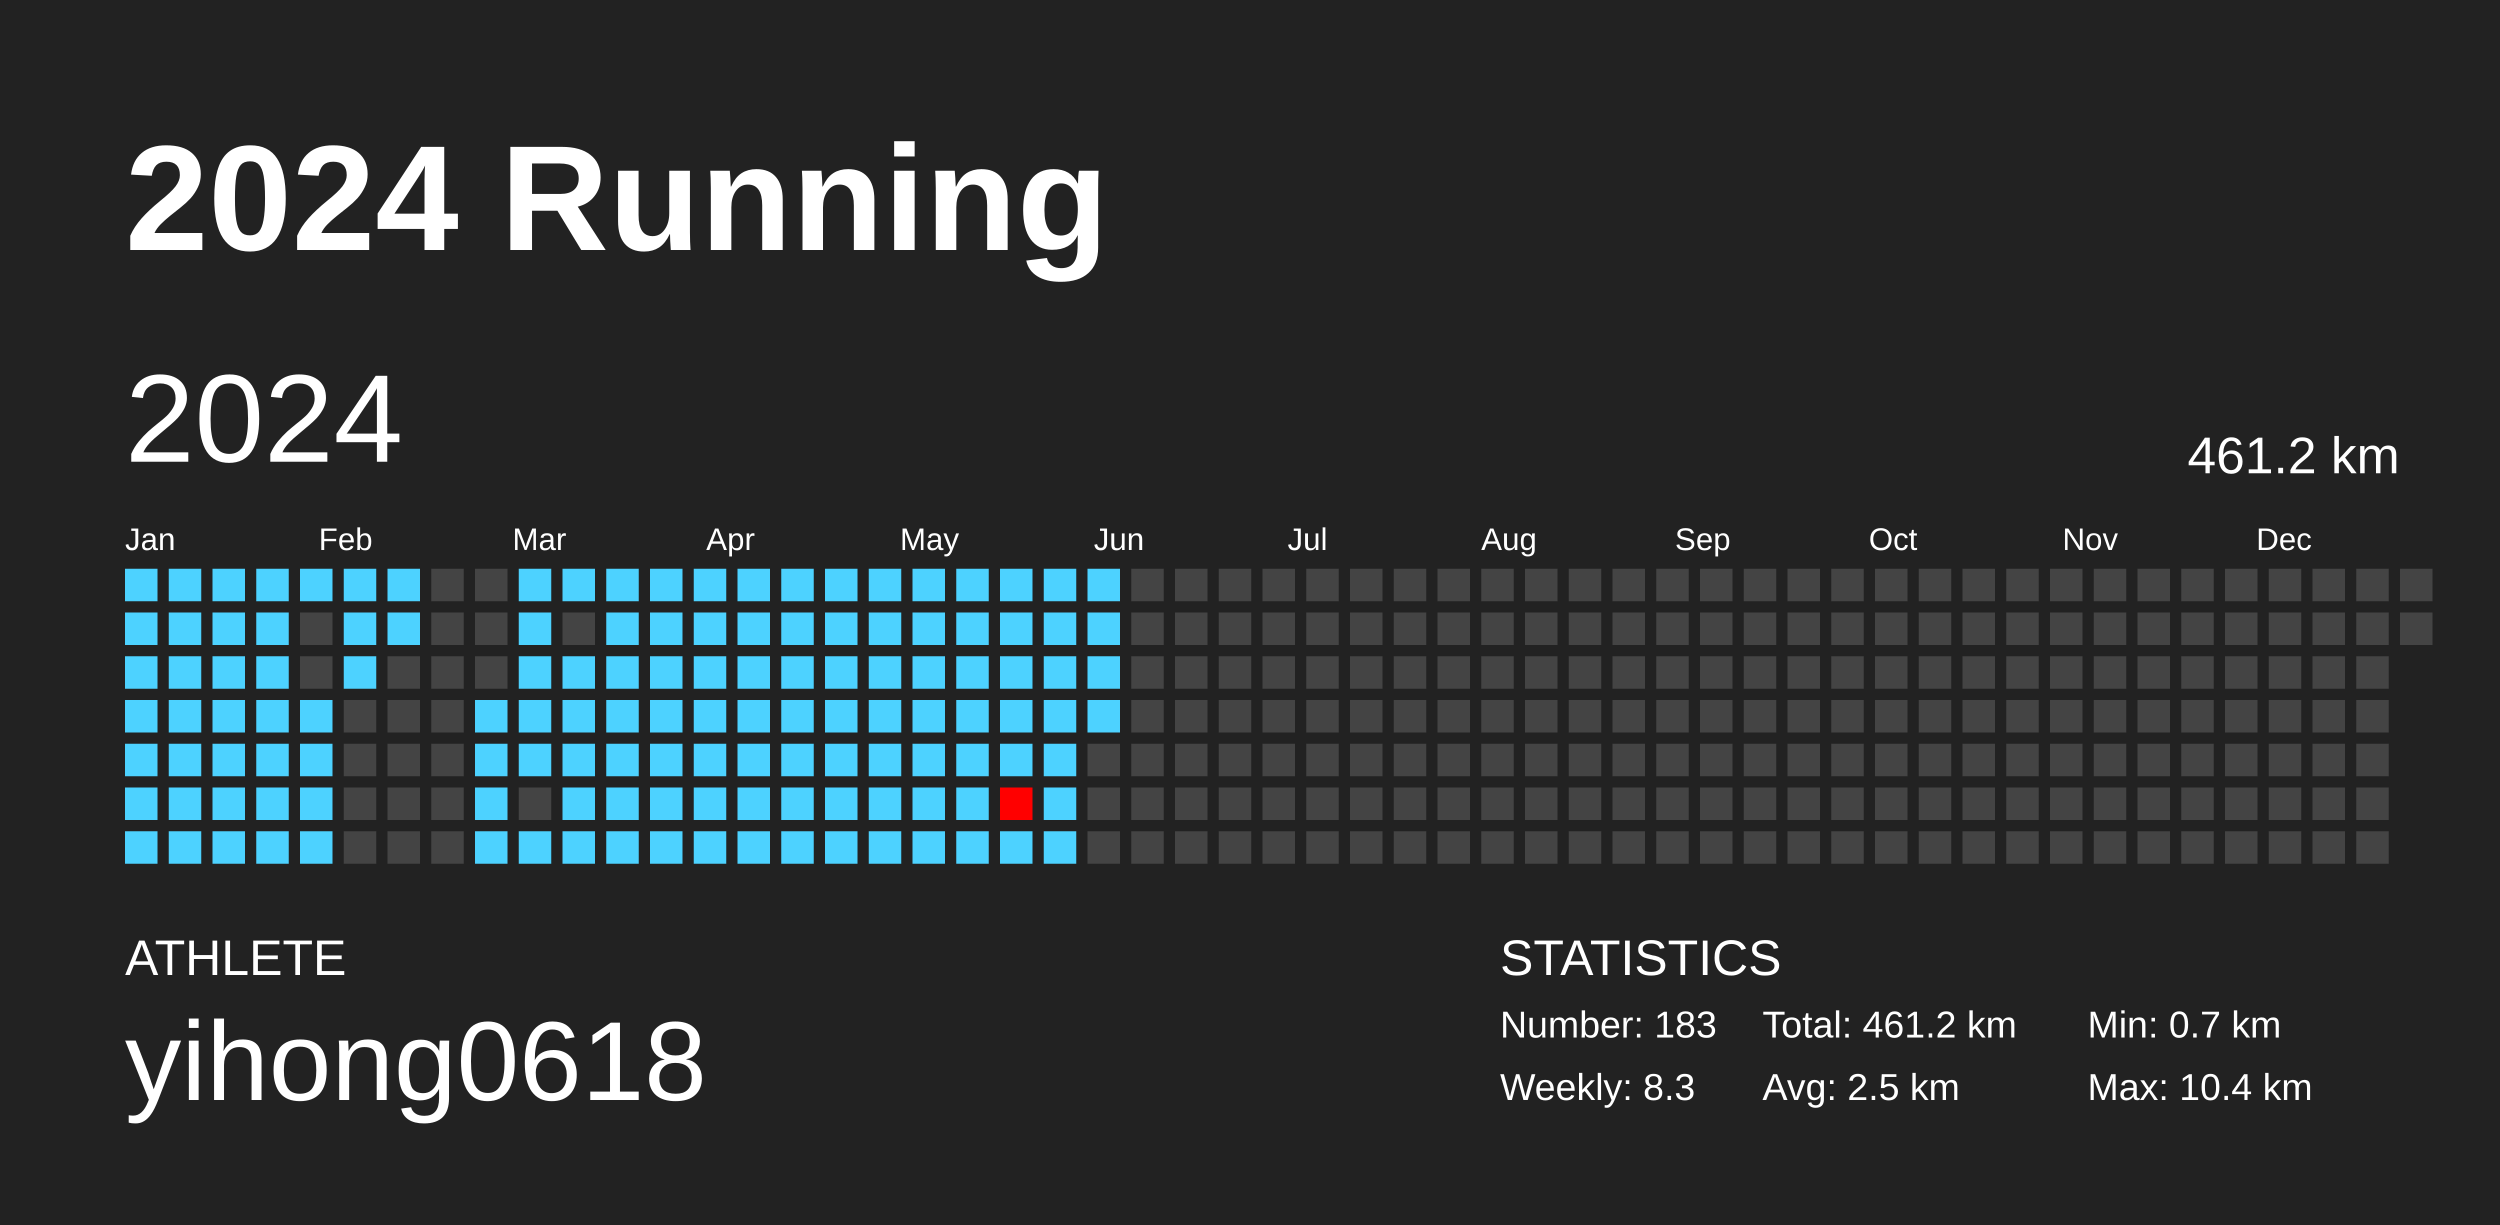
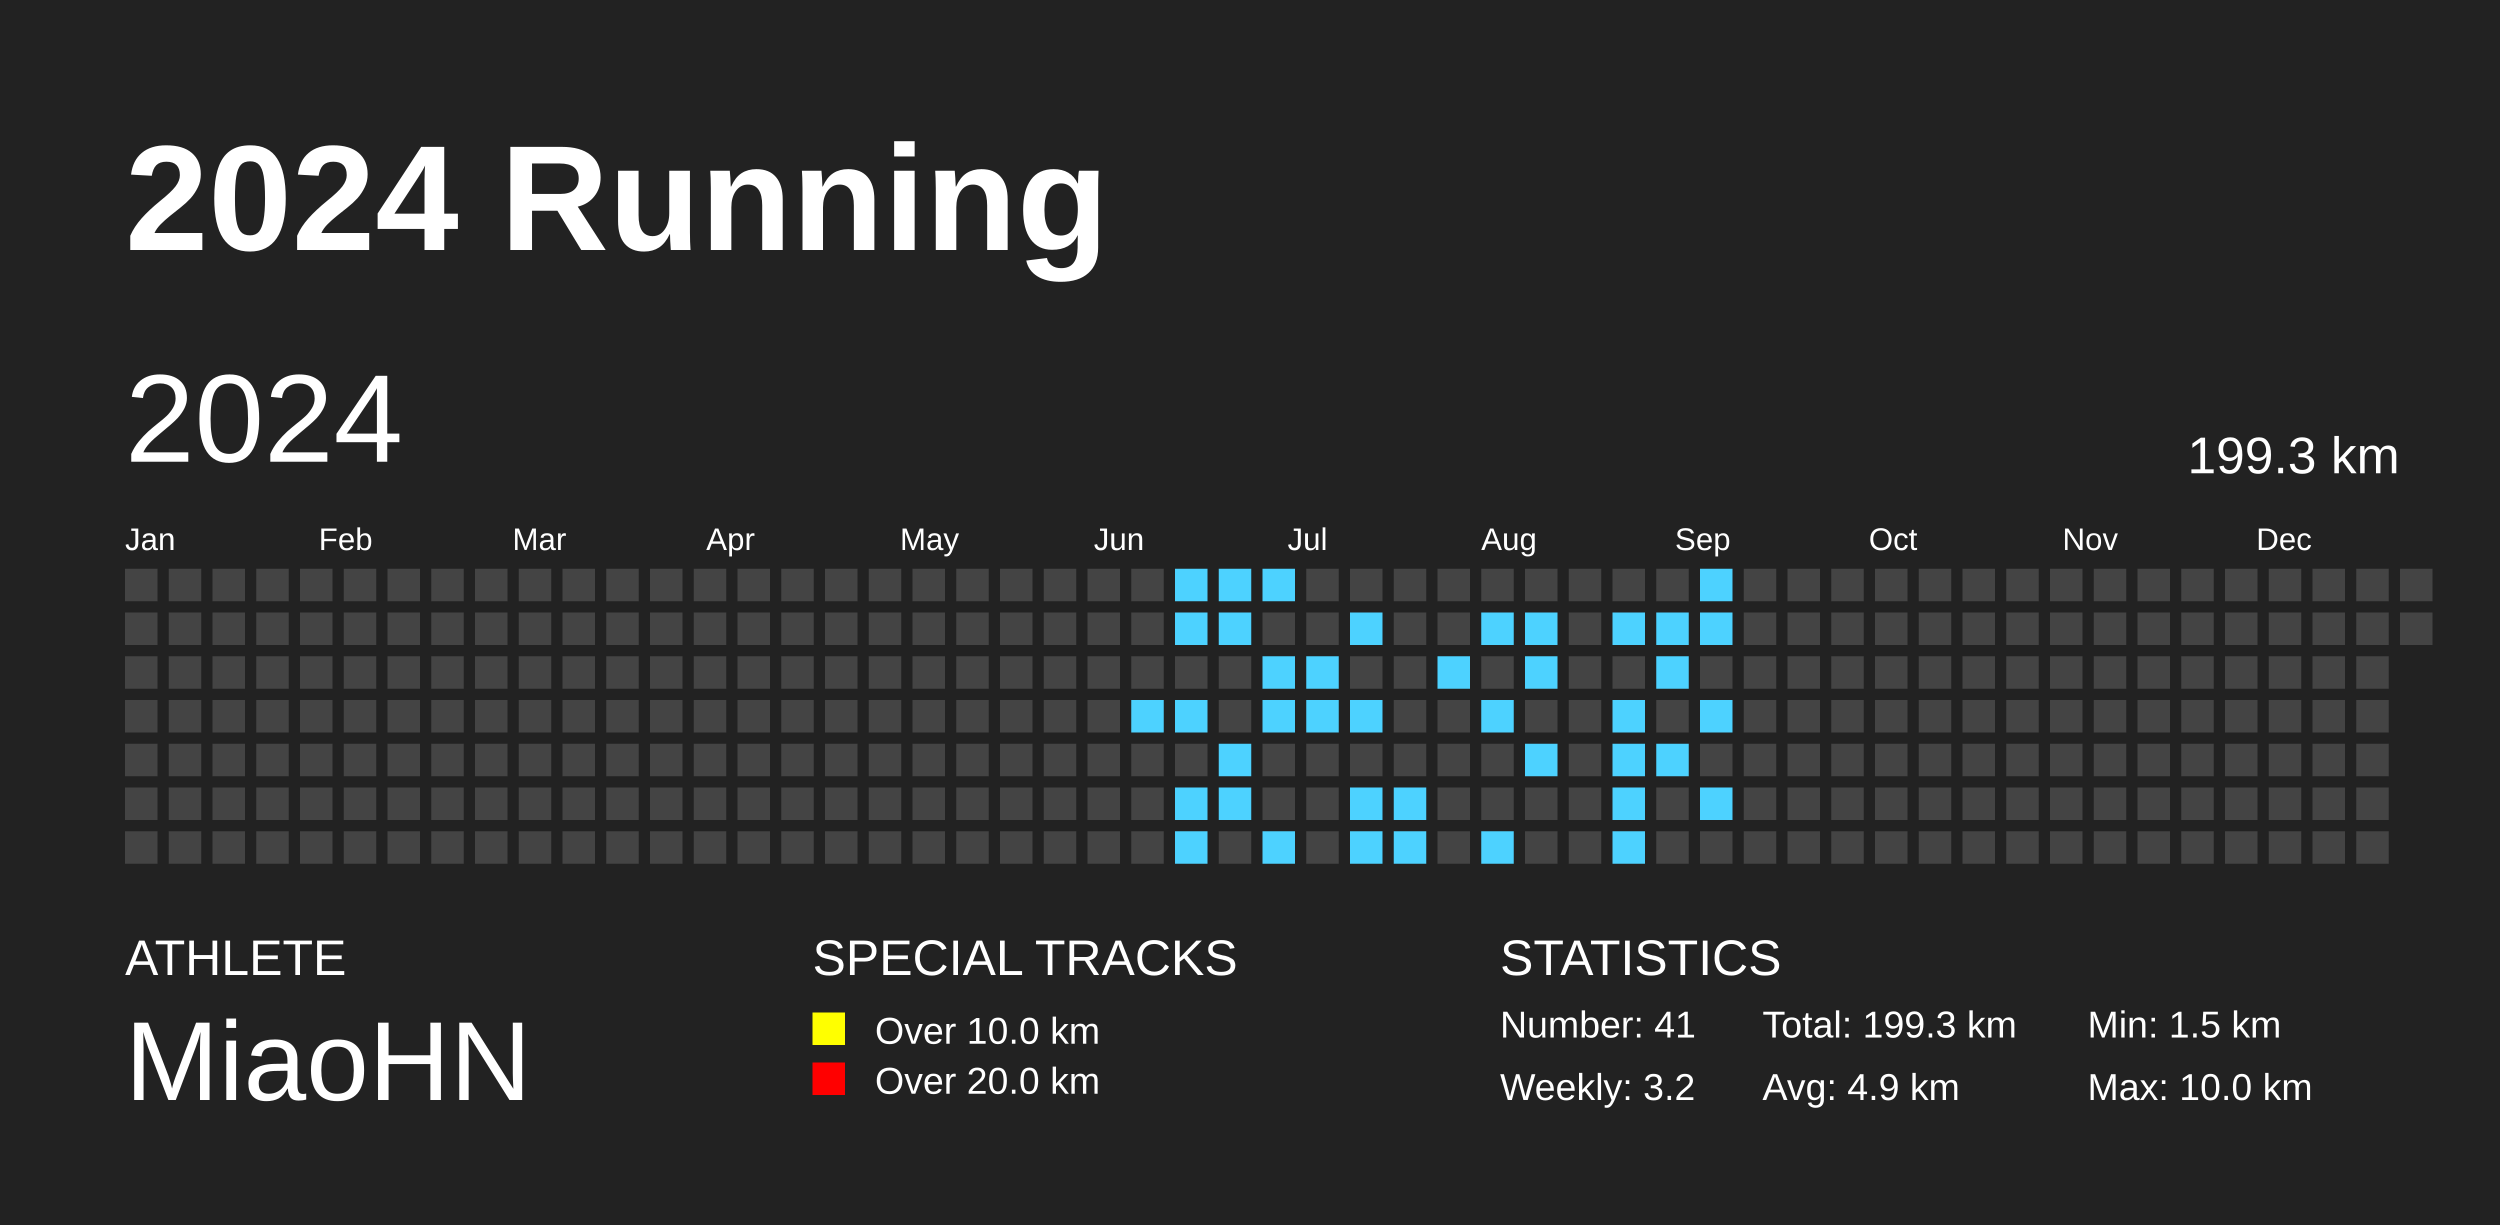
<svg xmlns="http://www.w3.org/2000/svg" baseProfile="full" height="98mm" version="1.1" viewBox="0,0,200,98" width="200mm">
  <defs />
  <rect fill="#222222" height="98" width="200" x="0" y="0" />
  <text fill="#FFFFFF" style="font-size:12px; font-family:Arial; font-weight:bold;" x="10" y="20">2024 Running</text>
  <text fill="#FFFFFF" style="font-size:4px; font-family:Arial" x="10" y="78">ATHLETE</text>
-   <text fill="#FFFFFF" style="font-size:9px; font-family:Arial" x="10" y="88">yihong0618</text>
+   <text fill="#FFFFFF" style="font-size:9px; font-family:Arial" x="10" y="88">MiaoHN</text>
+   <text fill="#FFFFFF" style="font-size:4px; font-family:Arial" x="65" y="78">SPECIAL TRACKS</text>
+   <rect fill="yellow" height="2.6" width="2.6" x="65" y="81" />
+   <text fill="#FFFFFF" style="font-size:3px; font-family:Arial" x="70" y="83.5">Over 10.0 km</text>
+   <rect fill="red" height="2.6" width="2.6" x="65" y="85" />
+   <text fill="#FFFFFF" style="font-size:3px; font-family:Arial" x="70" y="87.5">Over 20.0 km</text>
  <text fill="#FFFFFF" style="font-size:4px; font-family:Arial" x="120" y="78">STATISTICS</text>
-   <text fill="#FFFFFF" style="font-size:3px; font-family:Arial" x="120" y="83">Number: 183</text>
-   <text fill="#FFFFFF" style="font-size:3px; font-family:Arial" x="120" y="88">Weekly: 8.3</text>
-   <text fill="#FFFFFF" style="font-size:3px; font-family:Arial" x="141" y="83">Total: 461.2 km</text>
-   <text fill="#FFFFFF" style="font-size:3px; font-family:Arial" x="141" y="88">Avg: 2.5 km</text>
-   <text fill="#FFFFFF" style="font-size:3px; font-family:Arial" x="167" y="83">Min: 0.7 km</text>
-   <text fill="#FFFFFF" style="font-size:3px; font-family:Arial" x="167" y="88">Max: 10.4 km</text>
+   <text fill="#FFFFFF" style="font-size:3px; font-family:Arial" x="120" y="83">Number: 41</text>
+   <text fill="#FFFFFF" style="font-size:3px; font-family:Arial" x="120" y="88">Weekly: 3.2</text>
+   <text fill="#FFFFFF" style="font-size:3px; font-family:Arial" x="141" y="83">Total: 199.3 km</text>
+   <text fill="#FFFFFF" style="font-size:3px; font-family:Arial" x="141" y="88">Avg: 4.9 km</text>
+   <text fill="#FFFFFF" style="font-size:3px; font-family:Arial" x="167" y="83">Min: 1.5 km</text>
+   <text fill="#FFFFFF" style="font-size:3px; font-family:Arial" x="167" y="88">Max: 10.0 km</text>
  <text dominant-baseline="hanging" fill="#FFFFFF" style="font-size:10.0px; font-family:Arial;" x="10" y="30">2024</text>
-   <text dominant-baseline="hanging" fill="#FFFFFF" style="font-size:4.125px; font-family:Arial;" x="175" y="35">461.2 km</text>
+   <text dominant-baseline="hanging" fill="#FFFFFF" style="font-size:4.125px; font-family:Arial;" x="175" y="35">199.3 km</text>
  <text fill="#FFFFFF" style="font-size:2.5px; font-family:Arial" x="10.0" y="44">Jan</text>
  <text fill="#FFFFFF" style="font-size:2.5px; font-family:Arial" x="25.5" y="44">Feb</text>
  <text fill="#FFFFFF" style="font-size:2.5px; font-family:Arial" x="41.0" y="44">Mar</text>
  <text fill="#FFFFFF" style="font-size:2.5px; font-family:Arial" x="56.5" y="44">Apr</text>
  <text fill="#FFFFFF" style="font-size:2.5px; font-family:Arial" x="72.0" y="44">May</text>
  <text fill="#FFFFFF" style="font-size:2.5px; font-family:Arial" x="87.5" y="44">Jun</text>
  <text fill="#FFFFFF" style="font-size:2.5px; font-family:Arial" x="103.0" y="44">Jul</text>
  <text fill="#FFFFFF" style="font-size:2.5px; font-family:Arial" x="118.5" y="44">Aug</text>
  <text fill="#FFFFFF" style="font-size:2.5px; font-family:Arial" x="134.0" y="44">Sep</text>
  <text fill="#FFFFFF" style="font-size:2.5px; font-family:Arial" x="149.5" y="44">Oct</text>
  <text fill="#FFFFFF" style="font-size:2.5px; font-family:Arial" x="165.0" y="44">Nov</text>
  <text fill="#FFFFFF" style="font-size:2.5px; font-family:Arial" x="180.5" y="44">Dec</text>
-   <rect fill="#4dd2ff" height="2.6" width="2.6" x="10.0" y="45.5" />
-   <rect fill="#4dd2ff" height="2.6" width="2.6" x="10.0" y="49.0" />
-   <rect fill="#4dd2ff" height="2.6" width="2.6" x="10.0" y="52.5" />
-   <rect fill="#4dd2ff" height="2.6" width="2.6" x="10.0" y="56.0" />
-   <rect fill="#4dd2ff" height="2.6" width="2.6" x="10.0" y="59.5" />
-   <rect fill="#4dd2ff" height="2.6" width="2.6" x="10.0" y="63.0" />
-   <rect fill="#4dd2ff" height="2.6" width="2.6" x="10.0" y="66.5" />
-   <rect fill="#4dd2ff" height="2.6" width="2.6" x="13.5" y="45.5" />
-   <rect fill="#4dd2ff" height="2.6" width="2.6" x="13.5" y="49.0" />
-   <rect fill="#4dd2ff" height="2.6" width="2.6" x="13.5" y="52.5" />
-   <rect fill="#4dd2ff" height="2.6" width="2.6" x="13.5" y="56.0" />
-   <rect fill="#4dd2ff" height="2.6" width="2.6" x="13.5" y="59.5" />
-   <rect fill="#4dd2ff" height="2.6" width="2.6" x="13.5" y="63.0" />
-   <rect fill="#4dd2ff" height="2.6" width="2.6" x="13.5" y="66.5" />
-   <rect fill="#4dd2ff" height="2.6" width="2.6" x="17.0" y="45.5" />
-   <rect fill="#4dd2ff" height="2.6" width="2.6" x="17.0" y="49.0" />
-   <rect fill="#4dd2ff" height="2.6" width="2.6" x="17.0" y="52.5" />
-   <rect fill="#4dd2ff" height="2.6" width="2.6" x="17.0" y="56.0" />
-   <rect fill="#4dd2ff" height="2.6" width="2.6" x="17.0" y="59.5" />
-   <rect fill="#4dd2ff" height="2.6" width="2.6" x="17.0" y="63.0" />
-   <rect fill="#4dd2ff" height="2.6" width="2.6" x="17.0" y="66.5" />
-   <rect fill="#4dd2ff" height="2.6" width="2.6" x="20.5" y="45.5" />
-   <rect fill="#4dd2ff" height="2.6" width="2.6" x="20.5" y="49.0" />
-   <rect fill="#4dd2ff" height="2.6" width="2.6" x="20.5" y="52.5" />
-   <rect fill="#4dd2ff" height="2.6" width="2.6" x="20.5" y="56.0" />
-   <rect fill="#4dd2ff" height="2.6" width="2.6" x="20.5" y="59.5" />
-   <rect fill="#4dd2ff" height="2.6" width="2.6" x="20.5" y="63.0" />
-   <rect fill="#4dd2ff" height="2.6" width="2.6" x="20.5" y="66.5" />
-   <rect fill="#4dd2ff" height="2.6" width="2.6" x="24.0" y="45.5" />
+   <rect fill="#444444" height="2.6" width="2.6" x="10.0" y="45.5" />
+   <rect fill="#444444" height="2.6" width="2.6" x="10.0" y="49.0" />
+   <rect fill="#444444" height="2.6" width="2.6" x="10.0" y="52.5" />
+   <rect fill="#444444" height="2.6" width="2.6" x="10.0" y="56.0" />
+   <rect fill="#444444" height="2.6" width="2.6" x="10.0" y="59.5" />
+   <rect fill="#444444" height="2.6" width="2.6" x="10.0" y="63.0" />
+   <rect fill="#444444" height="2.6" width="2.6" x="10.0" y="66.5" />
+   <rect fill="#444444" height="2.6" width="2.6" x="13.5" y="45.5" />
+   <rect fill="#444444" height="2.6" width="2.6" x="13.5" y="49.0" />
+   <rect fill="#444444" height="2.6" width="2.6" x="13.5" y="52.5" />
+   <rect fill="#444444" height="2.6" width="2.6" x="13.5" y="56.0" />
+   <rect fill="#444444" height="2.6" width="2.6" x="13.5" y="59.5" />
+   <rect fill="#444444" height="2.6" width="2.6" x="13.5" y="63.0" />
+   <rect fill="#444444" height="2.6" width="2.6" x="13.5" y="66.5" />
+   <rect fill="#444444" height="2.6" width="2.6" x="17.0" y="45.5" />
+   <rect fill="#444444" height="2.6" width="2.6" x="17.0" y="49.0" />
+   <rect fill="#444444" height="2.6" width="2.6" x="17.0" y="52.5" />
+   <rect fill="#444444" height="2.6" width="2.6" x="17.0" y="56.0" />
+   <rect fill="#444444" height="2.6" width="2.6" x="17.0" y="59.5" />
+   <rect fill="#444444" height="2.6" width="2.6" x="17.0" y="63.0" />
+   <rect fill="#444444" height="2.6" width="2.6" x="17.0" y="66.5" />
+   <rect fill="#444444" height="2.6" width="2.6" x="20.5" y="45.5" />
+   <rect fill="#444444" height="2.6" width="2.6" x="20.5" y="49.0" />
+   <rect fill="#444444" height="2.6" width="2.6" x="20.5" y="52.5" />
+   <rect fill="#444444" height="2.6" width="2.6" x="20.5" y="56.0" />
+   <rect fill="#444444" height="2.6" width="2.6" x="20.5" y="59.5" />
+   <rect fill="#444444" height="2.6" width="2.6" x="20.5" y="63.0" />
+   <rect fill="#444444" height="2.6" width="2.6" x="20.5" y="66.5" />
+   <rect fill="#444444" height="2.6" width="2.6" x="24.0" y="45.5" />
  <rect fill="#444444" height="2.6" width="2.6" x="24.0" y="49.0" />
  <rect fill="#444444" height="2.6" width="2.6" x="24.0" y="52.5" />
-   <rect fill="#4dd2ff" height="2.6" width="2.6" x="24.0" y="56.0" />
-   <rect fill="#4dd2ff" height="2.6" width="2.6" x="24.0" y="59.5" />
-   <rect fill="#4dd2ff" height="2.6" width="2.6" x="24.0" y="63.0" />
-   <rect fill="#4dd2ff" height="2.6" width="2.6" x="24.0" y="66.5" />
-   <rect fill="#4dd2ff" height="2.6" width="2.6" x="27.5" y="45.5" />
-   <rect fill="#4dd2ff" height="2.6" width="2.6" x="27.5" y="49.0" />
-   <rect fill="#4dd2ff" height="2.6" width="2.6" x="27.5" y="52.5" />
+   <rect fill="#444444" height="2.6" width="2.6" x="24.0" y="56.0" />
+   <rect fill="#444444" height="2.6" width="2.6" x="24.0" y="59.5" />
+   <rect fill="#444444" height="2.6" width="2.6" x="24.0" y="63.0" />
+   <rect fill="#444444" height="2.6" width="2.6" x="24.0" y="66.5" />
+   <rect fill="#444444" height="2.6" width="2.6" x="27.5" y="45.5" />
+   <rect fill="#444444" height="2.6" width="2.6" x="27.5" y="49.0" />
+   <rect fill="#444444" height="2.6" width="2.6" x="27.5" y="52.5" />
  <rect fill="#444444" height="2.6" width="2.6" x="27.5" y="56.0" />
  <rect fill="#444444" height="2.6" width="2.6" x="27.5" y="59.5" />
  <rect fill="#444444" height="2.6" width="2.6" x="27.5" y="63.0" />
  <rect fill="#444444" height="2.6" width="2.6" x="27.5" y="66.5" />
-   <rect fill="#4dd2ff" height="2.6" width="2.6" x="31.0" y="45.5" />
-   <rect fill="#4dd2ff" height="2.6" width="2.6" x="31.0" y="49.0" />
+   <rect fill="#444444" height="2.6" width="2.6" x="31.0" y="45.5" />
+   <rect fill="#444444" height="2.6" width="2.6" x="31.0" y="49.0" />
  <rect fill="#444444" height="2.6" width="2.6" x="31.0" y="52.5" />
  <rect fill="#444444" height="2.6" width="2.6" x="31.0" y="56.0" />
  <rect fill="#444444" height="2.6" width="2.6" x="31.0" y="59.5" />
  <rect fill="#444444" height="2.6" width="2.6" x="31.0" y="63.0" />
  <rect fill="#444444" height="2.6" width="2.6" x="31.0" y="66.5" />
  <rect fill="#444444" height="2.6" width="2.6" x="34.5" y="45.5" />
  <rect fill="#444444" height="2.6" width="2.6" x="34.5" y="49.0" />
  <rect fill="#444444" height="2.6" width="2.6" x="34.5" y="52.5" />
  <rect fill="#444444" height="2.6" width="2.6" x="34.5" y="56.0" />
  <rect fill="#444444" height="2.6" width="2.6" x="34.5" y="59.5" />
  <rect fill="#444444" height="2.6" width="2.6" x="34.5" y="63.0" />
  <rect fill="#444444" height="2.6" width="2.6" x="34.5" y="66.5" />
  <rect fill="#444444" height="2.6" width="2.6" x="38.0" y="45.5" />
  <rect fill="#444444" height="2.6" width="2.6" x="38.0" y="49.0" />
  <rect fill="#444444" height="2.6" width="2.6" x="38.0" y="52.5" />
-   <rect fill="#4dd2ff" height="2.6" width="2.6" x="38.0" y="56.0" />
-   <rect fill="#4dd2ff" height="2.6" width="2.6" x="38.0" y="59.5" />
-   <rect fill="#4dd2ff" height="2.6" width="2.6" x="38.0" y="63.0" />
-   <rect fill="#4dd2ff" height="2.6" width="2.6" x="38.0" y="66.5" />
-   <rect fill="#4dd2ff" height="2.6" width="2.6" x="41.5" y="45.5" />
-   <rect fill="#4dd2ff" height="2.6" width="2.6" x="41.5" y="49.0" />
-   <rect fill="#4dd2ff" height="2.6" width="2.6" x="41.5" y="52.5" />
-   <rect fill="#4dd2ff" height="2.6" width="2.6" x="41.5" y="56.0" />
-   <rect fill="#4dd2ff" height="2.6" width="2.6" x="41.5" y="59.5" />
+   <rect fill="#444444" height="2.6" width="2.6" x="38.0" y="56.0" />
+   <rect fill="#444444" height="2.6" width="2.6" x="38.0" y="59.5" />
+   <rect fill="#444444" height="2.6" width="2.6" x="38.0" y="63.0" />
+   <rect fill="#444444" height="2.6" width="2.6" x="38.0" y="66.5" />
+   <rect fill="#444444" height="2.6" width="2.6" x="41.5" y="45.5" />
+   <rect fill="#444444" height="2.6" width="2.6" x="41.5" y="49.0" />
+   <rect fill="#444444" height="2.6" width="2.6" x="41.5" y="52.5" />
+   <rect fill="#444444" height="2.6" width="2.6" x="41.5" y="56.0" />
+   <rect fill="#444444" height="2.6" width="2.6" x="41.5" y="59.5" />
  <rect fill="#444444" height="2.6" width="2.6" x="41.5" y="63.0" />
-   <rect fill="#4dd2ff" height="2.6" width="2.6" x="41.5" y="66.5" />
-   <rect fill="#4dd2ff" height="2.6" width="2.6" x="45.0" y="45.5" />
+   <rect fill="#444444" height="2.6" width="2.6" x="41.5" y="66.5" />
+   <rect fill="#444444" height="2.6" width="2.6" x="45.0" y="45.5" />
  <rect fill="#444444" height="2.6" width="2.6" x="45.0" y="49.0" />
-   <rect fill="#4dd2ff" height="2.6" width="2.6" x="45.0" y="52.5" />
-   <rect fill="#4dd2ff" height="2.6" width="2.6" x="45.0" y="56.0" />
-   <rect fill="#4dd2ff" height="2.6" width="2.6" x="45.0" y="59.5" />
-   <rect fill="#4dd2ff" height="2.6" width="2.6" x="45.0" y="63.0" />
-   <rect fill="#4dd2ff" height="2.6" width="2.6" x="45.0" y="66.5" />
-   <rect fill="#4dd2ff" height="2.6" width="2.6" x="48.5" y="45.5" />
-   <rect fill="#4dd2ff" height="2.6" width="2.6" x="48.5" y="49.0" />
-   <rect fill="#4dd2ff" height="2.6" width="2.6" x="48.5" y="52.5" />
-   <rect fill="#4dd2ff" height="2.6" width="2.6" x="48.5" y="56.0" />
-   <rect fill="#4dd2ff" height="2.6" width="2.6" x="48.5" y="59.5" />
-   <rect fill="#4dd2ff" height="2.6" width="2.6" x="48.5" y="63.0" />
-   <rect fill="#4dd2ff" height="2.6" width="2.6" x="48.5" y="66.5" />
-   <rect fill="#4dd2ff" height="2.6" width="2.6" x="52.0" y="45.5" />
-   <rect fill="#4dd2ff" height="2.6" width="2.6" x="52.0" y="49.0" />
-   <rect fill="#4dd2ff" height="2.6" width="2.6" x="52.0" y="52.5" />
-   <rect fill="#4dd2ff" height="2.6" width="2.6" x="52.0" y="56.0" />
-   <rect fill="#4dd2ff" height="2.6" width="2.6" x="52.0" y="59.5" />
-   <rect fill="#4dd2ff" height="2.6" width="2.6" x="52.0" y="63.0" />
-   <rect fill="#4dd2ff" height="2.6" width="2.6" x="52.0" y="66.5" />
-   <rect fill="#4dd2ff" height="2.6" width="2.6" x="55.5" y="45.5" />
-   <rect fill="#4dd2ff" height="2.6" width="2.6" x="55.5" y="49.0" />
-   <rect fill="#4dd2ff" height="2.6" width="2.6" x="55.5" y="52.5" />
-   <rect fill="#4dd2ff" height="2.6" width="2.6" x="55.5" y="56.0" />
-   <rect fill="#4dd2ff" height="2.6" width="2.6" x="55.5" y="59.5" />
-   <rect fill="#4dd2ff" height="2.6" width="2.6" x="55.5" y="63.0" />
-   <rect fill="#4dd2ff" height="2.6" width="2.6" x="55.5" y="66.5" />
-   <rect fill="#4dd2ff" height="2.6" width="2.6" x="59.0" y="45.5" />
-   <rect fill="#4dd2ff" height="2.6" width="2.6" x="59.0" y="49.0" />
-   <rect fill="#4dd2ff" height="2.6" width="2.6" x="59.0" y="52.5" />
-   <rect fill="#4dd2ff" height="2.6" width="2.6" x="59.0" y="56.0" />
-   <rect fill="#4dd2ff" height="2.6" width="2.6" x="59.0" y="59.5" />
-   <rect fill="#4dd2ff" height="2.6" width="2.6" x="59.0" y="63.0" />
-   <rect fill="#4dd2ff" height="2.6" width="2.6" x="59.0" y="66.5" />
-   <rect fill="#4dd2ff" height="2.6" width="2.6" x="62.5" y="45.5" />
-   <rect fill="#4dd2ff" height="2.6" width="2.6" x="62.5" y="49.0" />
-   <rect fill="#4dd2ff" height="2.6" width="2.6" x="62.5" y="52.5" />
-   <rect fill="#4dd2ff" height="2.6" width="2.6" x="62.5" y="56.0" />
-   <rect fill="#4dd2ff" height="2.6" width="2.6" x="62.5" y="59.5" />
-   <rect fill="#4dd2ff" height="2.6" width="2.6" x="62.5" y="63.0" />
-   <rect fill="#4dd2ff" height="2.6" width="2.6" x="62.5" y="66.5" />
-   <rect fill="#4dd2ff" height="2.6" width="2.6" x="66.0" y="45.5" />
-   <rect fill="#4dd2ff" height="2.6" width="2.6" x="66.0" y="49.0" />
-   <rect fill="#4dd2ff" height="2.6" width="2.6" x="66.0" y="52.5" />
-   <rect fill="#4dd2ff" height="2.6" width="2.6" x="66.0" y="56.0" />
-   <rect fill="#4dd2ff" height="2.6" width="2.6" x="66.0" y="59.5" />
-   <rect fill="#4dd2ff" height="2.6" width="2.6" x="66.0" y="63.0" />
-   <rect fill="#4dd2ff" height="2.6" width="2.6" x="66.0" y="66.5" />
-   <rect fill="#4dd2ff" height="2.6" width="2.6" x="69.5" y="45.5" />
-   <rect fill="#4dd2ff" height="2.6" width="2.6" x="69.5" y="49.0" />
-   <rect fill="#4dd2ff" height="2.6" width="2.6" x="69.5" y="52.5" />
-   <rect fill="#4dd2ff" height="2.6" width="2.6" x="69.5" y="56.0" />
-   <rect fill="#4dd2ff" height="2.6" width="2.6" x="69.5" y="59.5" />
-   <rect fill="#4dd2ff" height="2.6" width="2.6" x="69.5" y="63.0" />
-   <rect fill="#4dd2ff" height="2.6" width="2.6" x="69.5" y="66.5" />
-   <rect fill="#4dd2ff" height="2.6" width="2.6" x="73.0" y="45.5" />
-   <rect fill="#4dd2ff" height="2.6" width="2.6" x="73.0" y="49.0" />
-   <rect fill="#4dd2ff" height="2.6" width="2.6" x="73.0" y="52.5" />
-   <rect fill="#4dd2ff" height="2.6" width="2.6" x="73.0" y="56.0" />
-   <rect fill="#4dd2ff" height="2.6" width="2.6" x="73.0" y="59.5" />
-   <rect fill="#4dd2ff" height="2.6" width="2.6" x="73.0" y="63.0" />
-   <rect fill="#4dd2ff" height="2.6" width="2.6" x="73.0" y="66.5" />
-   <rect fill="#4dd2ff" height="2.6" width="2.6" x="76.5" y="45.5" />
-   <rect fill="#4dd2ff" height="2.6" width="2.6" x="76.5" y="49.0" />
-   <rect fill="#4dd2ff" height="2.6" width="2.6" x="76.5" y="52.5" />
-   <rect fill="#4dd2ff" height="2.6" width="2.6" x="76.5" y="56.0" />
-   <rect fill="#4dd2ff" height="2.6" width="2.6" x="76.5" y="59.5" />
-   <rect fill="#4dd2ff" height="2.6" width="2.6" x="76.5" y="63.0" />
-   <rect fill="#4dd2ff" height="2.6" width="2.6" x="76.5" y="66.5" />
-   <rect fill="#4dd2ff" height="2.6" width="2.6" x="80.0" y="45.5" />
-   <rect fill="#4dd2ff" height="2.6" width="2.6" x="80.0" y="49.0" />
-   <rect fill="#4dd2ff" height="2.6" width="2.6" x="80.0" y="52.5" />
-   <rect fill="#4dd2ff" height="2.6" width="2.6" x="80.0" y="56.0" />
-   <rect fill="#4dd2ff" height="2.6" width="2.6" x="80.0" y="59.5" />
-   <rect fill="#ff0000" height="2.6" width="2.6" x="80.0" y="63.0" />
-   <rect fill="#4dd2ff" height="2.6" width="2.6" x="80.0" y="66.5" />
-   <rect fill="#4dd2ff" height="2.6" width="2.6" x="83.5" y="45.5" />
-   <rect fill="#4dd2ff" height="2.6" width="2.6" x="83.5" y="49.0" />
-   <rect fill="#4dd2ff" height="2.6" width="2.6" x="83.5" y="52.5" />
-   <rect fill="#4dd2ff" height="2.6" width="2.6" x="83.5" y="56.0" />
-   <rect fill="#4dd2ff" height="2.6" width="2.6" x="83.5" y="59.5" />
-   <rect fill="#4dd2ff" height="2.6" width="2.6" x="83.5" y="63.0" />
-   <rect fill="#4dd2ff" height="2.6" width="2.6" x="83.5" y="66.5" />
-   <rect fill="#4dd2ff" height="2.6" width="2.6" x="87.0" y="45.5" />
-   <rect fill="#4dd2ff" height="2.6" width="2.6" x="87.0" y="49.0" />
-   <rect fill="#4dd2ff" height="2.6" width="2.6" x="87.0" y="52.5" />
-   <rect fill="#4dd2ff" height="2.6" width="2.6" x="87.0" y="56.0" />
+   <rect fill="#444444" height="2.6" width="2.6" x="45.0" y="52.5" />
+   <rect fill="#444444" height="2.6" width="2.6" x="45.0" y="56.0" />
+   <rect fill="#444444" height="2.6" width="2.6" x="45.0" y="59.5" />
+   <rect fill="#444444" height="2.6" width="2.6" x="45.0" y="63.0" />
+   <rect fill="#444444" height="2.6" width="2.6" x="45.0" y="66.5" />
+   <rect fill="#444444" height="2.6" width="2.6" x="48.5" y="45.5" />
+   <rect fill="#444444" height="2.6" width="2.6" x="48.5" y="49.0" />
+   <rect fill="#444444" height="2.6" width="2.6" x="48.5" y="52.5" />
+   <rect fill="#444444" height="2.6" width="2.6" x="48.5" y="56.0" />
+   <rect fill="#444444" height="2.6" width="2.6" x="48.5" y="59.5" />
+   <rect fill="#444444" height="2.6" width="2.6" x="48.5" y="63.0" />
+   <rect fill="#444444" height="2.6" width="2.6" x="48.5" y="66.5" />
+   <rect fill="#444444" height="2.6" width="2.6" x="52.0" y="45.5" />
+   <rect fill="#444444" height="2.6" width="2.6" x="52.0" y="49.0" />
+   <rect fill="#444444" height="2.6" width="2.6" x="52.0" y="52.5" />
+   <rect fill="#444444" height="2.6" width="2.6" x="52.0" y="56.0" />
+   <rect fill="#444444" height="2.6" width="2.6" x="52.0" y="59.5" />
+   <rect fill="#444444" height="2.6" width="2.6" x="52.0" y="63.0" />
+   <rect fill="#444444" height="2.6" width="2.6" x="52.0" y="66.5" />
+   <rect fill="#444444" height="2.6" width="2.6" x="55.5" y="45.5" />
+   <rect fill="#444444" height="2.6" width="2.6" x="55.5" y="49.0" />
+   <rect fill="#444444" height="2.6" width="2.6" x="55.5" y="52.5" />
+   <rect fill="#444444" height="2.6" width="2.6" x="55.5" y="56.0" />
+   <rect fill="#444444" height="2.6" width="2.6" x="55.5" y="59.5" />
+   <rect fill="#444444" height="2.6" width="2.6" x="55.5" y="63.0" />
+   <rect fill="#444444" height="2.6" width="2.6" x="55.5" y="66.5" />
+   <rect fill="#444444" height="2.6" width="2.6" x="59.0" y="45.5" />
+   <rect fill="#444444" height="2.6" width="2.6" x="59.0" y="49.0" />
+   <rect fill="#444444" height="2.6" width="2.6" x="59.0" y="52.5" />
+   <rect fill="#444444" height="2.6" width="2.6" x="59.0" y="56.0" />
+   <rect fill="#444444" height="2.6" width="2.6" x="59.0" y="59.5" />
+   <rect fill="#444444" height="2.6" width="2.6" x="59.0" y="63.0" />
+   <rect fill="#444444" height="2.6" width="2.6" x="59.0" y="66.5" />
+   <rect fill="#444444" height="2.6" width="2.6" x="62.5" y="45.5" />
+   <rect fill="#444444" height="2.6" width="2.6" x="62.5" y="49.0" />
+   <rect fill="#444444" height="2.6" width="2.6" x="62.5" y="52.5" />
+   <rect fill="#444444" height="2.6" width="2.6" x="62.5" y="56.0" />
+   <rect fill="#444444" height="2.6" width="2.6" x="62.5" y="59.5" />
+   <rect fill="#444444" height="2.6" width="2.6" x="62.5" y="63.0" />
+   <rect fill="#444444" height="2.6" width="2.6" x="62.5" y="66.5" />
+   <rect fill="#444444" height="2.6" width="2.6" x="66.0" y="45.5" />
+   <rect fill="#444444" height="2.6" width="2.6" x="66.0" y="49.0" />
+   <rect fill="#444444" height="2.6" width="2.6" x="66.0" y="52.5" />
+   <rect fill="#444444" height="2.6" width="2.6" x="66.0" y="56.0" />
+   <rect fill="#444444" height="2.6" width="2.6" x="66.0" y="59.5" />
+   <rect fill="#444444" height="2.6" width="2.6" x="66.0" y="63.0" />
+   <rect fill="#444444" height="2.6" width="2.6" x="66.0" y="66.5" />
+   <rect fill="#444444" height="2.6" width="2.6" x="69.5" y="45.5" />
+   <rect fill="#444444" height="2.6" width="2.6" x="69.5" y="49.0" />
+   <rect fill="#444444" height="2.6" width="2.6" x="69.5" y="52.5" />
+   <rect fill="#444444" height="2.6" width="2.6" x="69.5" y="56.0" />
+   <rect fill="#444444" height="2.6" width="2.6" x="69.5" y="59.5" />
+   <rect fill="#444444" height="2.6" width="2.6" x="69.5" y="63.0" />
+   <rect fill="#444444" height="2.6" width="2.6" x="69.5" y="66.5" />
+   <rect fill="#444444" height="2.6" width="2.6" x="73.0" y="45.5" />
+   <rect fill="#444444" height="2.6" width="2.6" x="73.0" y="49.0" />
+   <rect fill="#444444" height="2.6" width="2.6" x="73.0" y="52.5" />
+   <rect fill="#444444" height="2.6" width="2.6" x="73.0" y="56.0" />
+   <rect fill="#444444" height="2.6" width="2.6" x="73.0" y="59.5" />
+   <rect fill="#444444" height="2.6" width="2.6" x="73.0" y="63.0" />
+   <rect fill="#444444" height="2.6" width="2.6" x="73.0" y="66.5" />
+   <rect fill="#444444" height="2.6" width="2.6" x="76.5" y="45.5" />
+   <rect fill="#444444" height="2.6" width="2.6" x="76.5" y="49.0" />
+   <rect fill="#444444" height="2.6" width="2.6" x="76.5" y="52.5" />
+   <rect fill="#444444" height="2.6" width="2.6" x="76.5" y="56.0" />
+   <rect fill="#444444" height="2.6" width="2.6" x="76.5" y="59.5" />
+   <rect fill="#444444" height="2.6" width="2.6" x="76.5" y="63.0" />
+   <rect fill="#444444" height="2.6" width="2.6" x="76.5" y="66.5" />
+   <rect fill="#444444" height="2.6" width="2.6" x="80.0" y="45.5" />
+   <rect fill="#444444" height="2.6" width="2.6" x="80.0" y="49.0" />
+   <rect fill="#444444" height="2.6" width="2.6" x="80.0" y="52.5" />
+   <rect fill="#444444" height="2.6" width="2.6" x="80.0" y="56.0" />
+   <rect fill="#444444" height="2.6" width="2.6" x="80.0" y="59.5" />
+   <rect fill="#444444" height="2.6" width="2.6" x="80.0" y="63.0" />
+   <rect fill="#444444" height="2.6" width="2.6" x="80.0" y="66.5" />
+   <rect fill="#444444" height="2.6" width="2.6" x="83.5" y="45.5" />
+   <rect fill="#444444" height="2.6" width="2.6" x="83.5" y="49.0" />
+   <rect fill="#444444" height="2.6" width="2.6" x="83.5" y="52.5" />
+   <rect fill="#444444" height="2.6" width="2.6" x="83.5" y="56.0" />
+   <rect fill="#444444" height="2.6" width="2.6" x="83.5" y="59.5" />
+   <rect fill="#444444" height="2.6" width="2.6" x="83.5" y="63.0" />
+   <rect fill="#444444" height="2.6" width="2.6" x="83.5" y="66.5" />
+   <rect fill="#444444" height="2.6" width="2.6" x="87.0" y="45.5" />
+   <rect fill="#444444" height="2.6" width="2.6" x="87.0" y="49.0" />
+   <rect fill="#444444" height="2.6" width="2.6" x="87.0" y="52.5" />
+   <rect fill="#444444" height="2.6" width="2.6" x="87.0" y="56.0" />
  <rect fill="#444444" height="2.6" width="2.6" x="87.0" y="59.5" />
  <rect fill="#444444" height="2.6" width="2.6" x="87.0" y="63.0" />
  <rect fill="#444444" height="2.6" width="2.6" x="87.0" y="66.5" />
  <rect fill="#444444" height="2.6" width="2.6" x="90.5" y="45.5" />
  <rect fill="#444444" height="2.6" width="2.6" x="90.5" y="49.0" />
  <rect fill="#444444" height="2.6" width="2.6" x="90.5" y="52.5" />
-   <rect fill="#444444" height="2.6" width="2.6" x="90.5" y="56.0" />
+   <rect fill="#4dd2ff" height="2.6" width="2.6" x="90.5" y="56.0" />
  <rect fill="#444444" height="2.6" width="2.6" x="90.5" y="59.5" />
  <rect fill="#444444" height="2.6" width="2.6" x="90.5" y="63.0" />
  <rect fill="#444444" height="2.6" width="2.6" x="90.5" y="66.5" />
-   <rect fill="#444444" height="2.6" width="2.6" x="94.0" y="45.5" />
-   <rect fill="#444444" height="2.6" width="2.6" x="94.0" y="49.0" />
+   <rect fill="#4dd2ff" height="2.6" width="2.6" x="94.0" y="45.5" />
+   <rect fill="#4dd2ff" height="2.6" width="2.6" x="94.0" y="49.0" />
  <rect fill="#444444" height="2.6" width="2.6" x="94.0" y="52.5" />
-   <rect fill="#444444" height="2.6" width="2.6" x="94.0" y="56.0" />
+   <rect fill="#4dd2ff" height="2.6" width="2.6" x="94.0" y="56.0" />
  <rect fill="#444444" height="2.6" width="2.6" x="94.0" y="59.5" />
-   <rect fill="#444444" height="2.6" width="2.6" x="94.0" y="63.0" />
-   <rect fill="#444444" height="2.6" width="2.6" x="94.0" y="66.5" />
-   <rect fill="#444444" height="2.6" width="2.6" x="97.5" y="45.5" />
-   <rect fill="#444444" height="2.6" width="2.6" x="97.5" y="49.0" />
+   <rect fill="#4dd2ff" height="2.6" width="2.6" x="94.0" y="63.0" />
+   <rect fill="#4dd2ff" height="2.6" width="2.6" x="94.0" y="66.5" />
+   <rect fill="#4dd2ff" height="2.6" width="2.6" x="97.5" y="45.5" />
+   <rect fill="#4dd2ff" height="2.6" width="2.6" x="97.5" y="49.0" />
  <rect fill="#444444" height="2.6" width="2.6" x="97.5" y="52.5" />
  <rect fill="#444444" height="2.6" width="2.6" x="97.5" y="56.0" />
-   <rect fill="#444444" height="2.6" width="2.6" x="97.5" y="59.5" />
-   <rect fill="#444444" height="2.6" width="2.6" x="97.5" y="63.0" />
+   <rect fill="#4dd2ff" height="2.6" width="2.6" x="97.5" y="59.5" />
+   <rect fill="#4dd2ff" height="2.6" width="2.6" x="97.5" y="63.0" />
  <rect fill="#444444" height="2.6" width="2.6" x="97.5" y="66.5" />
-   <rect fill="#444444" height="2.6" width="2.6" x="101.0" y="45.5" />
+   <rect fill="#4dd2ff" height="2.6" width="2.6" x="101.0" y="45.5" />
  <rect fill="#444444" height="2.6" width="2.6" x="101.0" y="49.0" />
-   <rect fill="#444444" height="2.6" width="2.6" x="101.0" y="52.5" />
-   <rect fill="#444444" height="2.6" width="2.6" x="101.0" y="56.0" />
+   <rect fill="#4dd2ff" height="2.6" width="2.6" x="101.0" y="52.5" />
+   <rect fill="#4dd2ff" height="2.6" width="2.6" x="101.0" y="56.0" />
  <rect fill="#444444" height="2.6" width="2.6" x="101.0" y="59.5" />
  <rect fill="#444444" height="2.6" width="2.6" x="101.0" y="63.0" />
-   <rect fill="#444444" height="2.6" width="2.6" x="101.0" y="66.5" />
+   <rect fill="#4dd2ff" height="2.6" width="2.6" x="101.0" y="66.5" />
  <rect fill="#444444" height="2.6" width="2.6" x="104.5" y="45.5" />
  <rect fill="#444444" height="2.6" width="2.6" x="104.5" y="49.0" />
-   <rect fill="#444444" height="2.6" width="2.6" x="104.5" y="52.5" />
-   <rect fill="#444444" height="2.6" width="2.6" x="104.5" y="56.0" />
+   <rect fill="#4dd2ff" height="2.6" width="2.6" x="104.5" y="52.5" />
+   <rect fill="#4dd2ff" height="2.6" width="2.6" x="104.5" y="56.0" />
  <rect fill="#444444" height="2.6" width="2.6" x="104.5" y="59.5" />
  <rect fill="#444444" height="2.6" width="2.6" x="104.5" y="63.0" />
  <rect fill="#444444" height="2.6" width="2.6" x="104.5" y="66.5" />
  <rect fill="#444444" height="2.6" width="2.6" x="108.0" y="45.5" />
-   <rect fill="#444444" height="2.6" width="2.6" x="108.0" y="49.0" />
+   <rect fill="#4dd2ff" height="2.6" width="2.6" x="108.0" y="49.0" />
  <rect fill="#444444" height="2.6" width="2.6" x="108.0" y="52.5" />
-   <rect fill="#444444" height="2.6" width="2.6" x="108.0" y="56.0" />
+   <rect fill="#4dd2ff" height="2.6" width="2.6" x="108.0" y="56.0" />
  <rect fill="#444444" height="2.6" width="2.6" x="108.0" y="59.5" />
-   <rect fill="#444444" height="2.6" width="2.6" x="108.0" y="63.0" />
-   <rect fill="#444444" height="2.6" width="2.6" x="108.0" y="66.5" />
+   <rect fill="#4dd2ff" height="2.6" width="2.6" x="108.0" y="63.0" />
+   <rect fill="#4dd2ff" height="2.6" width="2.6" x="108.0" y="66.5" />
  <rect fill="#444444" height="2.6" width="2.6" x="111.5" y="45.5" />
  <rect fill="#444444" height="2.6" width="2.6" x="111.5" y="49.0" />
  <rect fill="#444444" height="2.6" width="2.6" x="111.5" y="52.5" />
  <rect fill="#444444" height="2.6" width="2.6" x="111.5" y="56.0" />
  <rect fill="#444444" height="2.6" width="2.6" x="111.5" y="59.5" />
-   <rect fill="#444444" height="2.6" width="2.6" x="111.5" y="63.0" />
-   <rect fill="#444444" height="2.6" width="2.6" x="111.5" y="66.5" />
+   <rect fill="#4dd2ff" height="2.6" width="2.6" x="111.5" y="63.0" />
+   <rect fill="#4dd2ff" height="2.6" width="2.6" x="111.5" y="66.5" />
  <rect fill="#444444" height="2.6" width="2.6" x="115.0" y="45.5" />
  <rect fill="#444444" height="2.6" width="2.6" x="115.0" y="49.0" />
-   <rect fill="#444444" height="2.6" width="2.6" x="115.0" y="52.5" />
+   <rect fill="#4dd2ff" height="2.6" width="2.6" x="115.0" y="52.5" />
  <rect fill="#444444" height="2.6" width="2.6" x="115.0" y="56.0" />
  <rect fill="#444444" height="2.6" width="2.6" x="115.0" y="59.5" />
  <rect fill="#444444" height="2.6" width="2.6" x="115.0" y="63.0" />
  <rect fill="#444444" height="2.6" width="2.6" x="115.0" y="66.5" />
  <rect fill="#444444" height="2.6" width="2.6" x="118.5" y="45.5" />
-   <rect fill="#444444" height="2.6" width="2.6" x="118.5" y="49.0" />
+   <rect fill="#4dd2ff" height="2.6" width="2.6" x="118.5" y="49.0" />
  <rect fill="#444444" height="2.6" width="2.6" x="118.5" y="52.5" />
-   <rect fill="#444444" height="2.6" width="2.6" x="118.5" y="56.0" />
+   <rect fill="#4dd2ff" height="2.6" width="2.6" x="118.5" y="56.0" />
  <rect fill="#444444" height="2.6" width="2.6" x="118.5" y="59.5" />
  <rect fill="#444444" height="2.6" width="2.6" x="118.5" y="63.0" />
-   <rect fill="#444444" height="2.6" width="2.6" x="118.5" y="66.5" />
+   <rect fill="#4dd2ff" height="2.6" width="2.6" x="118.5" y="66.5" />
  <rect fill="#444444" height="2.6" width="2.6" x="122.0" y="45.5" />
-   <rect fill="#444444" height="2.6" width="2.6" x="122.0" y="49.0" />
-   <rect fill="#444444" height="2.6" width="2.6" x="122.0" y="52.5" />
+   <rect fill="#4dd2ff" height="2.6" width="2.6" x="122.0" y="49.0" />
+   <rect fill="#4dd2ff" height="2.6" width="2.6" x="122.0" y="52.5" />
  <rect fill="#444444" height="2.6" width="2.6" x="122.0" y="56.0" />
-   <rect fill="#444444" height="2.6" width="2.6" x="122.0" y="59.5" />
+   <rect fill="#4dd2ff" height="2.6" width="2.6" x="122.0" y="59.5" />
  <rect fill="#444444" height="2.6" width="2.6" x="122.0" y="63.0" />
  <rect fill="#444444" height="2.6" width="2.6" x="122.0" y="66.5" />
  <rect fill="#444444" height="2.6" width="2.6" x="125.5" y="45.5" />
  <rect fill="#444444" height="2.6" width="2.6" x="125.5" y="49.0" />
  <rect fill="#444444" height="2.6" width="2.6" x="125.5" y="52.5" />
  <rect fill="#444444" height="2.6" width="2.6" x="125.5" y="56.0" />
  <rect fill="#444444" height="2.6" width="2.6" x="125.5" y="59.5" />
  <rect fill="#444444" height="2.6" width="2.6" x="125.5" y="63.0" />
  <rect fill="#444444" height="2.6" width="2.6" x="125.5" y="66.5" />
  <rect fill="#444444" height="2.6" width="2.6" x="129.0" y="45.5" />
-   <rect fill="#444444" height="2.6" width="2.6" x="129.0" y="49.0" />
+   <rect fill="#4dd2ff" height="2.6" width="2.6" x="129.0" y="49.0" />
  <rect fill="#444444" height="2.6" width="2.6" x="129.0" y="52.5" />
-   <rect fill="#444444" height="2.6" width="2.6" x="129.0" y="56.0" />
-   <rect fill="#444444" height="2.6" width="2.6" x="129.0" y="59.5" />
-   <rect fill="#444444" height="2.6" width="2.6" x="129.0" y="63.0" />
-   <rect fill="#444444" height="2.6" width="2.6" x="129.0" y="66.5" />
+   <rect fill="#4dd2ff" height="2.6" width="2.6" x="129.0" y="56.0" />
+   <rect fill="#4dd2ff" height="2.6" width="2.6" x="129.0" y="59.5" />
+   <rect fill="#4dd2ff" height="2.6" width="2.6" x="129.0" y="63.0" />
+   <rect fill="#4dd2ff" height="2.6" width="2.6" x="129.0" y="66.5" />
  <rect fill="#444444" height="2.6" width="2.6" x="132.5" y="45.5" />
-   <rect fill="#444444" height="2.6" width="2.6" x="132.5" y="49.0" />
-   <rect fill="#444444" height="2.6" width="2.6" x="132.5" y="52.5" />
+   <rect fill="#4dd2ff" height="2.6" width="2.6" x="132.5" y="49.0" />
+   <rect fill="#4dd2ff" height="2.6" width="2.6" x="132.5" y="52.5" />
  <rect fill="#444444" height="2.6" width="2.6" x="132.5" y="56.0" />
-   <rect fill="#444444" height="2.6" width="2.6" x="132.5" y="59.5" />
+   <rect fill="#4dd2ff" height="2.6" width="2.6" x="132.5" y="59.5" />
  <rect fill="#444444" height="2.6" width="2.6" x="132.5" y="63.0" />
  <rect fill="#444444" height="2.6" width="2.6" x="132.5" y="66.5" />
-   <rect fill="#444444" height="2.6" width="2.6" x="136.0" y="45.5" />
-   <rect fill="#444444" height="2.6" width="2.6" x="136.0" y="49.0" />
+   <rect fill="#4dd2ff" height="2.6" width="2.6" x="136.0" y="45.5" />
+   <rect fill="#4dd2ff" height="2.6" width="2.6" x="136.0" y="49.0" />
  <rect fill="#444444" height="2.6" width="2.6" x="136.0" y="52.5" />
-   <rect fill="#444444" height="2.6" width="2.6" x="136.0" y="56.0" />
+   <rect fill="#4dd2ff" height="2.6" width="2.6" x="136.0" y="56.0" />
  <rect fill="#444444" height="2.6" width="2.6" x="136.0" y="59.5" />
-   <rect fill="#444444" height="2.6" width="2.6" x="136.0" y="63.0" />
+   <rect fill="#4dd2ff" height="2.6" width="2.6" x="136.0" y="63.0" />
  <rect fill="#444444" height="2.6" width="2.6" x="136.0" y="66.5" />
  <rect fill="#444444" height="2.6" width="2.6" x="139.5" y="45.5" />
  <rect fill="#444444" height="2.6" width="2.6" x="139.5" y="49.0" />
  <rect fill="#444444" height="2.6" width="2.6" x="139.5" y="52.5" />
  <rect fill="#444444" height="2.6" width="2.6" x="139.5" y="56.0" />
  <rect fill="#444444" height="2.6" width="2.6" x="139.5" y="59.5" />
  <rect fill="#444444" height="2.6" width="2.6" x="139.5" y="63.0" />
  <rect fill="#444444" height="2.6" width="2.6" x="139.5" y="66.5" />
  <rect fill="#444444" height="2.6" width="2.6" x="143.0" y="45.5" />
  <rect fill="#444444" height="2.6" width="2.6" x="143.0" y="49.0" />
  <rect fill="#444444" height="2.6" width="2.6" x="143.0" y="52.5" />
  <rect fill="#444444" height="2.6" width="2.6" x="143.0" y="56.0" />
  <rect fill="#444444" height="2.6" width="2.6" x="143.0" y="59.5" />
  <rect fill="#444444" height="2.6" width="2.6" x="143.0" y="63.0" />
  <rect fill="#444444" height="2.6" width="2.6" x="143.0" y="66.5" />
  <rect fill="#444444" height="2.6" width="2.6" x="146.5" y="45.5" />
  <rect fill="#444444" height="2.6" width="2.6" x="146.5" y="49.0" />
  <rect fill="#444444" height="2.6" width="2.6" x="146.5" y="52.5" />
  <rect fill="#444444" height="2.6" width="2.6" x="146.5" y="56.0" />
  <rect fill="#444444" height="2.6" width="2.6" x="146.5" y="59.5" />
  <rect fill="#444444" height="2.6" width="2.6" x="146.5" y="63.0" />
  <rect fill="#444444" height="2.6" width="2.6" x="146.5" y="66.5" />
  <rect fill="#444444" height="2.6" width="2.6" x="150.0" y="45.5" />
  <rect fill="#444444" height="2.6" width="2.6" x="150.0" y="49.0" />
  <rect fill="#444444" height="2.6" width="2.6" x="150.0" y="52.5" />
  <rect fill="#444444" height="2.6" width="2.6" x="150.0" y="56.0" />
  <rect fill="#444444" height="2.6" width="2.6" x="150.0" y="59.5" />
  <rect fill="#444444" height="2.6" width="2.6" x="150.0" y="63.0" />
  <rect fill="#444444" height="2.6" width="2.6" x="150.0" y="66.5" />
  <rect fill="#444444" height="2.6" width="2.6" x="153.5" y="45.5" />
  <rect fill="#444444" height="2.6" width="2.6" x="153.5" y="49.0" />
  <rect fill="#444444" height="2.6" width="2.6" x="153.5" y="52.5" />
  <rect fill="#444444" height="2.6" width="2.6" x="153.5" y="56.0" />
  <rect fill="#444444" height="2.6" width="2.6" x="153.5" y="59.5" />
  <rect fill="#444444" height="2.6" width="2.6" x="153.5" y="63.0" />
  <rect fill="#444444" height="2.6" width="2.6" x="153.5" y="66.5" />
  <rect fill="#444444" height="2.6" width="2.6" x="157.0" y="45.5" />
  <rect fill="#444444" height="2.6" width="2.6" x="157.0" y="49.0" />
  <rect fill="#444444" height="2.6" width="2.6" x="157.0" y="52.5" />
  <rect fill="#444444" height="2.6" width="2.6" x="157.0" y="56.0" />
  <rect fill="#444444" height="2.6" width="2.6" x="157.0" y="59.5" />
  <rect fill="#444444" height="2.6" width="2.6" x="157.0" y="63.0" />
  <rect fill="#444444" height="2.6" width="2.6" x="157.0" y="66.5" />
  <rect fill="#444444" height="2.6" width="2.6" x="160.5" y="45.5" />
  <rect fill="#444444" height="2.6" width="2.6" x="160.5" y="49.0" />
  <rect fill="#444444" height="2.6" width="2.6" x="160.5" y="52.5" />
  <rect fill="#444444" height="2.6" width="2.6" x="160.5" y="56.0" />
  <rect fill="#444444" height="2.6" width="2.6" x="160.5" y="59.5" />
  <rect fill="#444444" height="2.6" width="2.6" x="160.5" y="63.0" />
  <rect fill="#444444" height="2.6" width="2.6" x="160.5" y="66.5" />
  <rect fill="#444444" height="2.6" width="2.6" x="164.0" y="45.5" />
  <rect fill="#444444" height="2.6" width="2.6" x="164.0" y="49.0" />
  <rect fill="#444444" height="2.6" width="2.6" x="164.0" y="52.5" />
  <rect fill="#444444" height="2.6" width="2.6" x="164.0" y="56.0" />
  <rect fill="#444444" height="2.6" width="2.6" x="164.0" y="59.5" />
  <rect fill="#444444" height="2.6" width="2.6" x="164.0" y="63.0" />
  <rect fill="#444444" height="2.6" width="2.6" x="164.0" y="66.5" />
  <rect fill="#444444" height="2.6" width="2.6" x="167.5" y="45.5" />
  <rect fill="#444444" height="2.6" width="2.6" x="167.5" y="49.0" />
  <rect fill="#444444" height="2.6" width="2.6" x="167.5" y="52.5" />
  <rect fill="#444444" height="2.6" width="2.6" x="167.5" y="56.0" />
  <rect fill="#444444" height="2.6" width="2.6" x="167.5" y="59.5" />
  <rect fill="#444444" height="2.6" width="2.6" x="167.5" y="63.0" />
  <rect fill="#444444" height="2.6" width="2.6" x="167.5" y="66.5" />
  <rect fill="#444444" height="2.6" width="2.6" x="171.0" y="45.5" />
  <rect fill="#444444" height="2.6" width="2.6" x="171.0" y="49.0" />
  <rect fill="#444444" height="2.6" width="2.6" x="171.0" y="52.5" />
  <rect fill="#444444" height="2.6" width="2.6" x="171.0" y="56.0" />
  <rect fill="#444444" height="2.6" width="2.6" x="171.0" y="59.5" />
  <rect fill="#444444" height="2.6" width="2.6" x="171.0" y="63.0" />
  <rect fill="#444444" height="2.6" width="2.6" x="171.0" y="66.5" />
  <rect fill="#444444" height="2.6" width="2.6" x="174.5" y="45.5" />
  <rect fill="#444444" height="2.6" width="2.6" x="174.5" y="49.0" />
  <rect fill="#444444" height="2.6" width="2.6" x="174.5" y="52.5" />
  <rect fill="#444444" height="2.6" width="2.6" x="174.5" y="56.0" />
  <rect fill="#444444" height="2.6" width="2.6" x="174.5" y="59.5" />
  <rect fill="#444444" height="2.6" width="2.6" x="174.5" y="63.0" />
  <rect fill="#444444" height="2.6" width="2.6" x="174.5" y="66.5" />
  <rect fill="#444444" height="2.6" width="2.6" x="178.0" y="45.5" />
  <rect fill="#444444" height="2.6" width="2.6" x="178.0" y="49.0" />
  <rect fill="#444444" height="2.6" width="2.6" x="178.0" y="52.5" />
  <rect fill="#444444" height="2.6" width="2.6" x="178.0" y="56.0" />
  <rect fill="#444444" height="2.6" width="2.6" x="178.0" y="59.5" />
  <rect fill="#444444" height="2.6" width="2.6" x="178.0" y="63.0" />
  <rect fill="#444444" height="2.6" width="2.6" x="178.0" y="66.5" />
  <rect fill="#444444" height="2.6" width="2.6" x="181.5" y="45.5" />
  <rect fill="#444444" height="2.6" width="2.6" x="181.5" y="49.0" />
  <rect fill="#444444" height="2.6" width="2.6" x="181.5" y="52.5" />
  <rect fill="#444444" height="2.6" width="2.6" x="181.5" y="56.0" />
  <rect fill="#444444" height="2.6" width="2.6" x="181.5" y="59.5" />
  <rect fill="#444444" height="2.6" width="2.6" x="181.5" y="63.0" />
  <rect fill="#444444" height="2.6" width="2.6" x="181.5" y="66.5" />
  <rect fill="#444444" height="2.6" width="2.6" x="185.0" y="45.5" />
  <rect fill="#444444" height="2.6" width="2.6" x="185.0" y="49.0" />
  <rect fill="#444444" height="2.6" width="2.6" x="185.0" y="52.5" />
  <rect fill="#444444" height="2.6" width="2.6" x="185.0" y="56.0" />
  <rect fill="#444444" height="2.6" width="2.6" x="185.0" y="59.5" />
  <rect fill="#444444" height="2.6" width="2.6" x="185.0" y="63.0" />
  <rect fill="#444444" height="2.6" width="2.6" x="185.0" y="66.5" />
  <rect fill="#444444" height="2.6" width="2.6" x="188.5" y="45.5" />
  <rect fill="#444444" height="2.6" width="2.6" x="188.5" y="49.0" />
  <rect fill="#444444" height="2.6" width="2.6" x="188.5" y="52.5" />
  <rect fill="#444444" height="2.6" width="2.6" x="188.5" y="56.0" />
  <rect fill="#444444" height="2.6" width="2.6" x="188.5" y="59.5" />
  <rect fill="#444444" height="2.6" width="2.6" x="188.5" y="63.0" />
  <rect fill="#444444" height="2.6" width="2.6" x="188.5" y="66.5" />
  <rect fill="#444444" height="2.6" width="2.6" x="192.0" y="45.5" />
  <rect fill="#444444" height="2.6" width="2.6" x="192.0" y="49.0" />
</svg>
